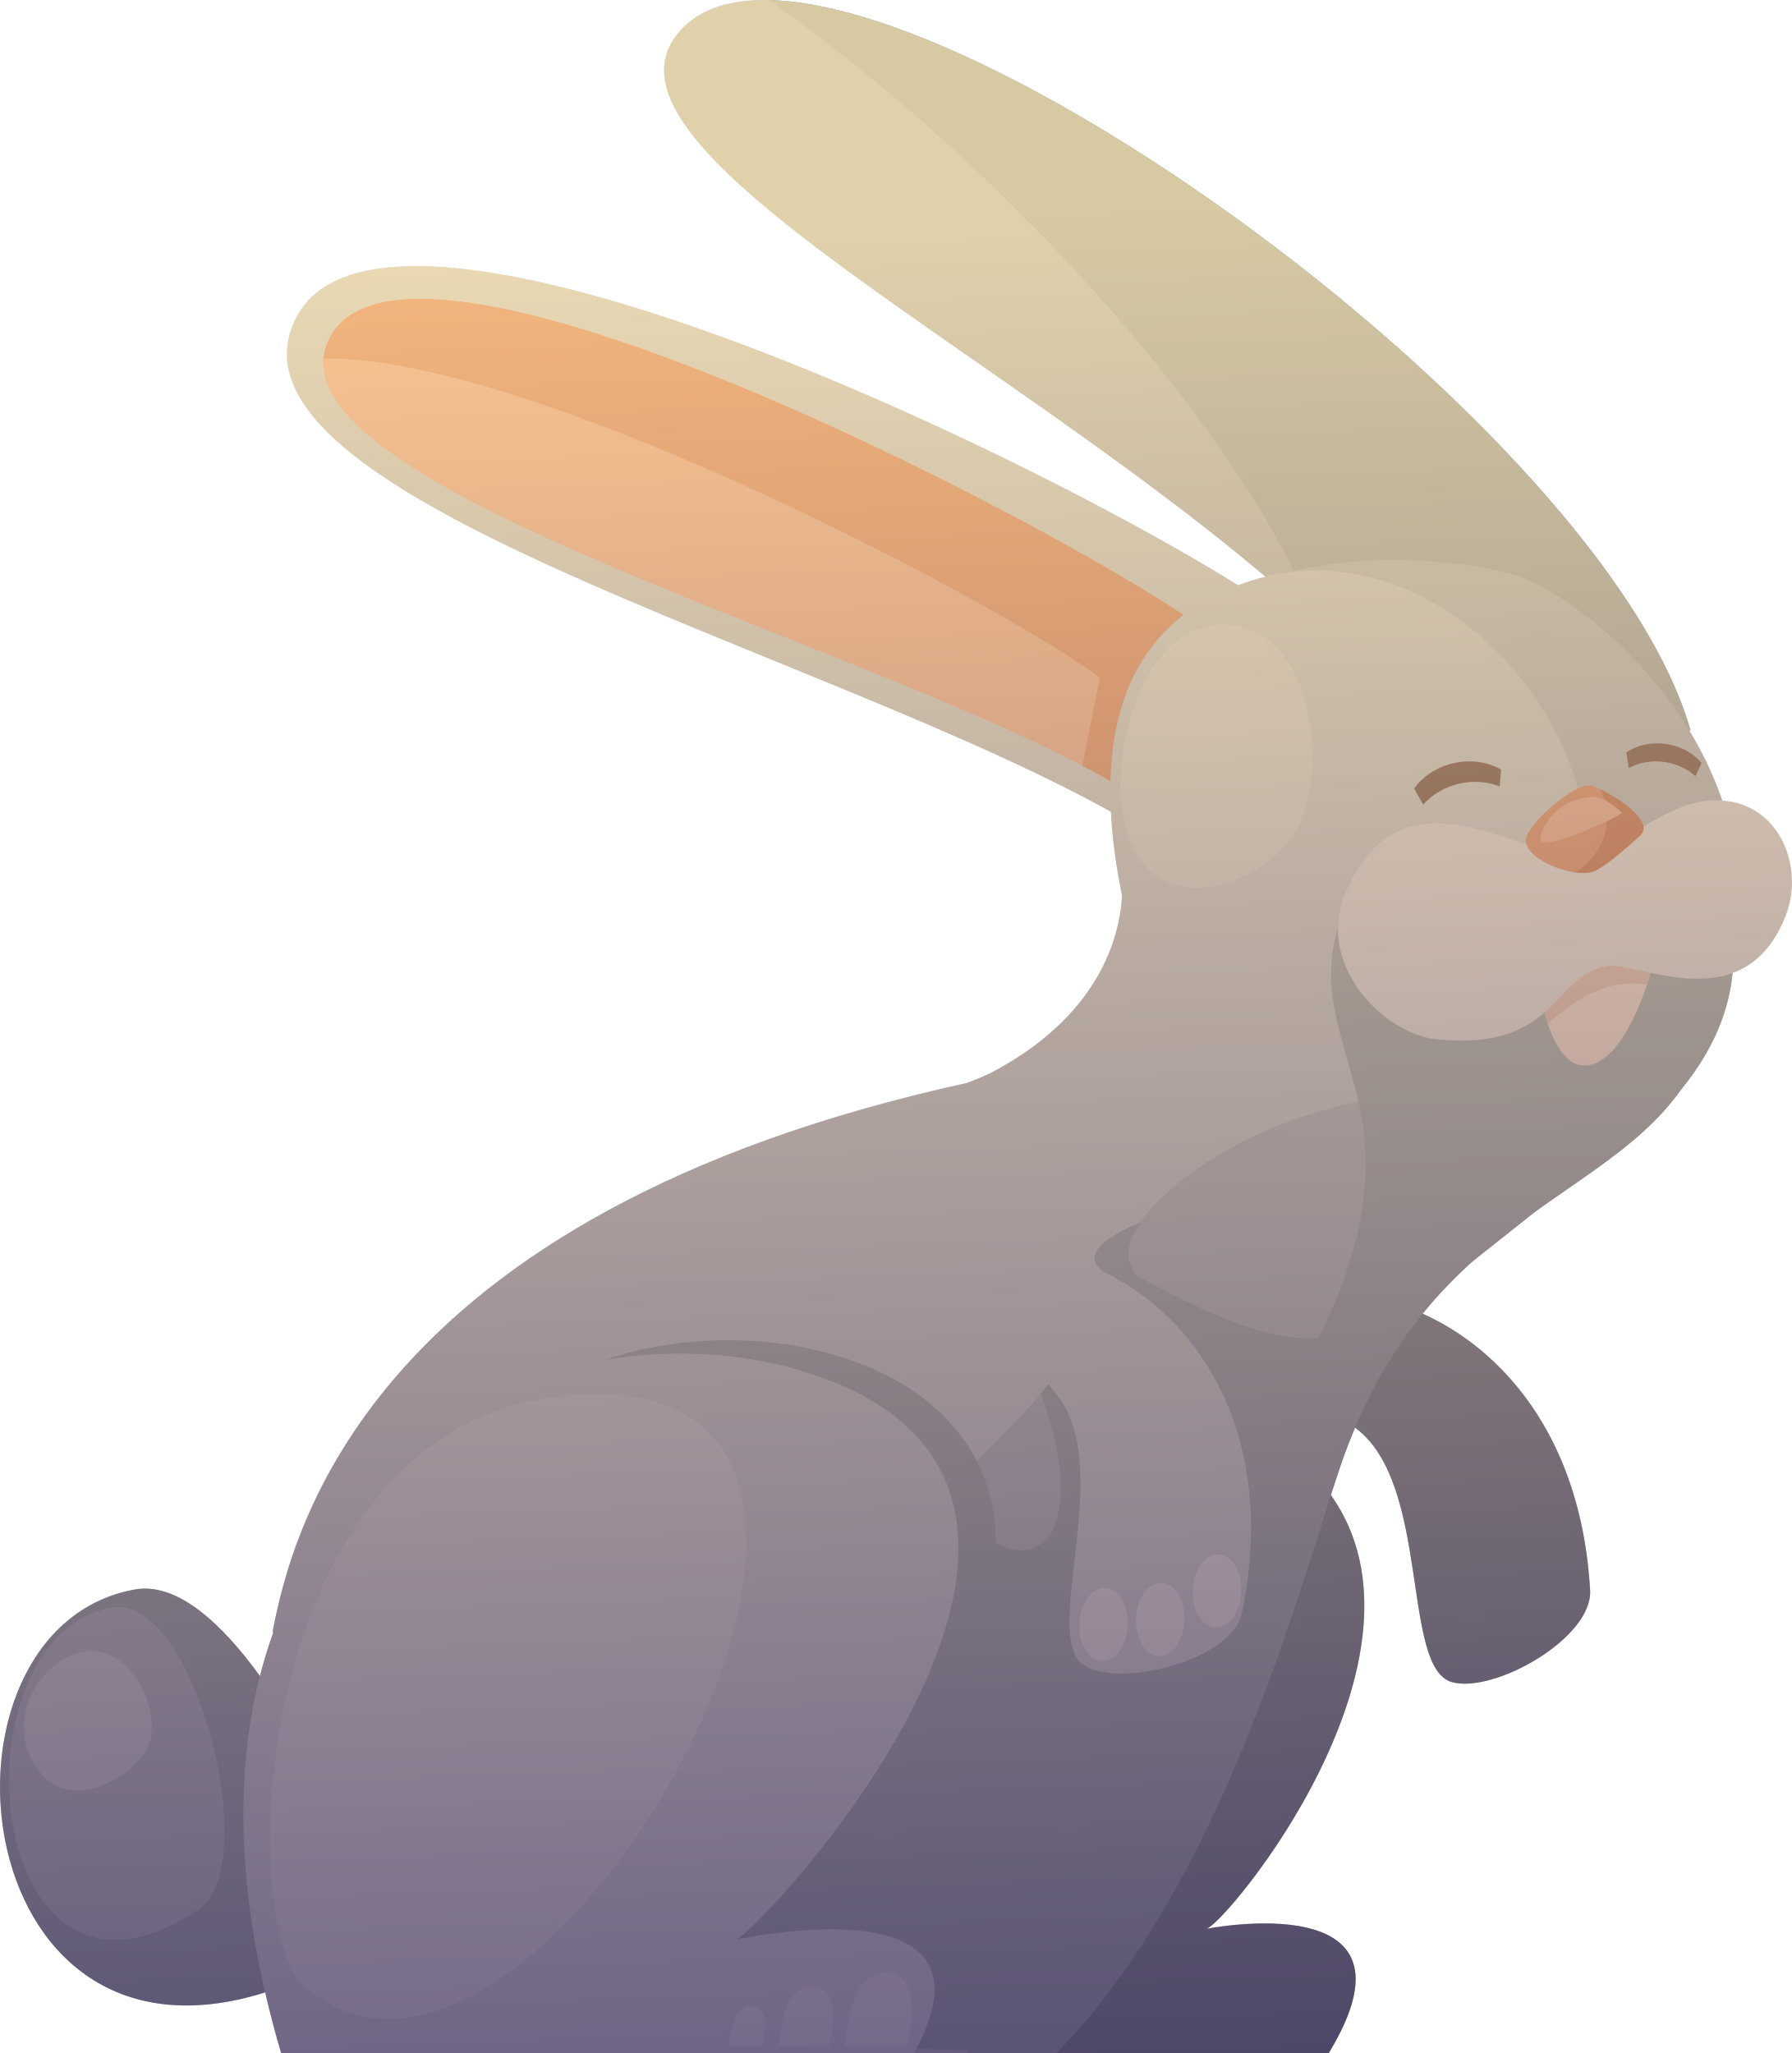
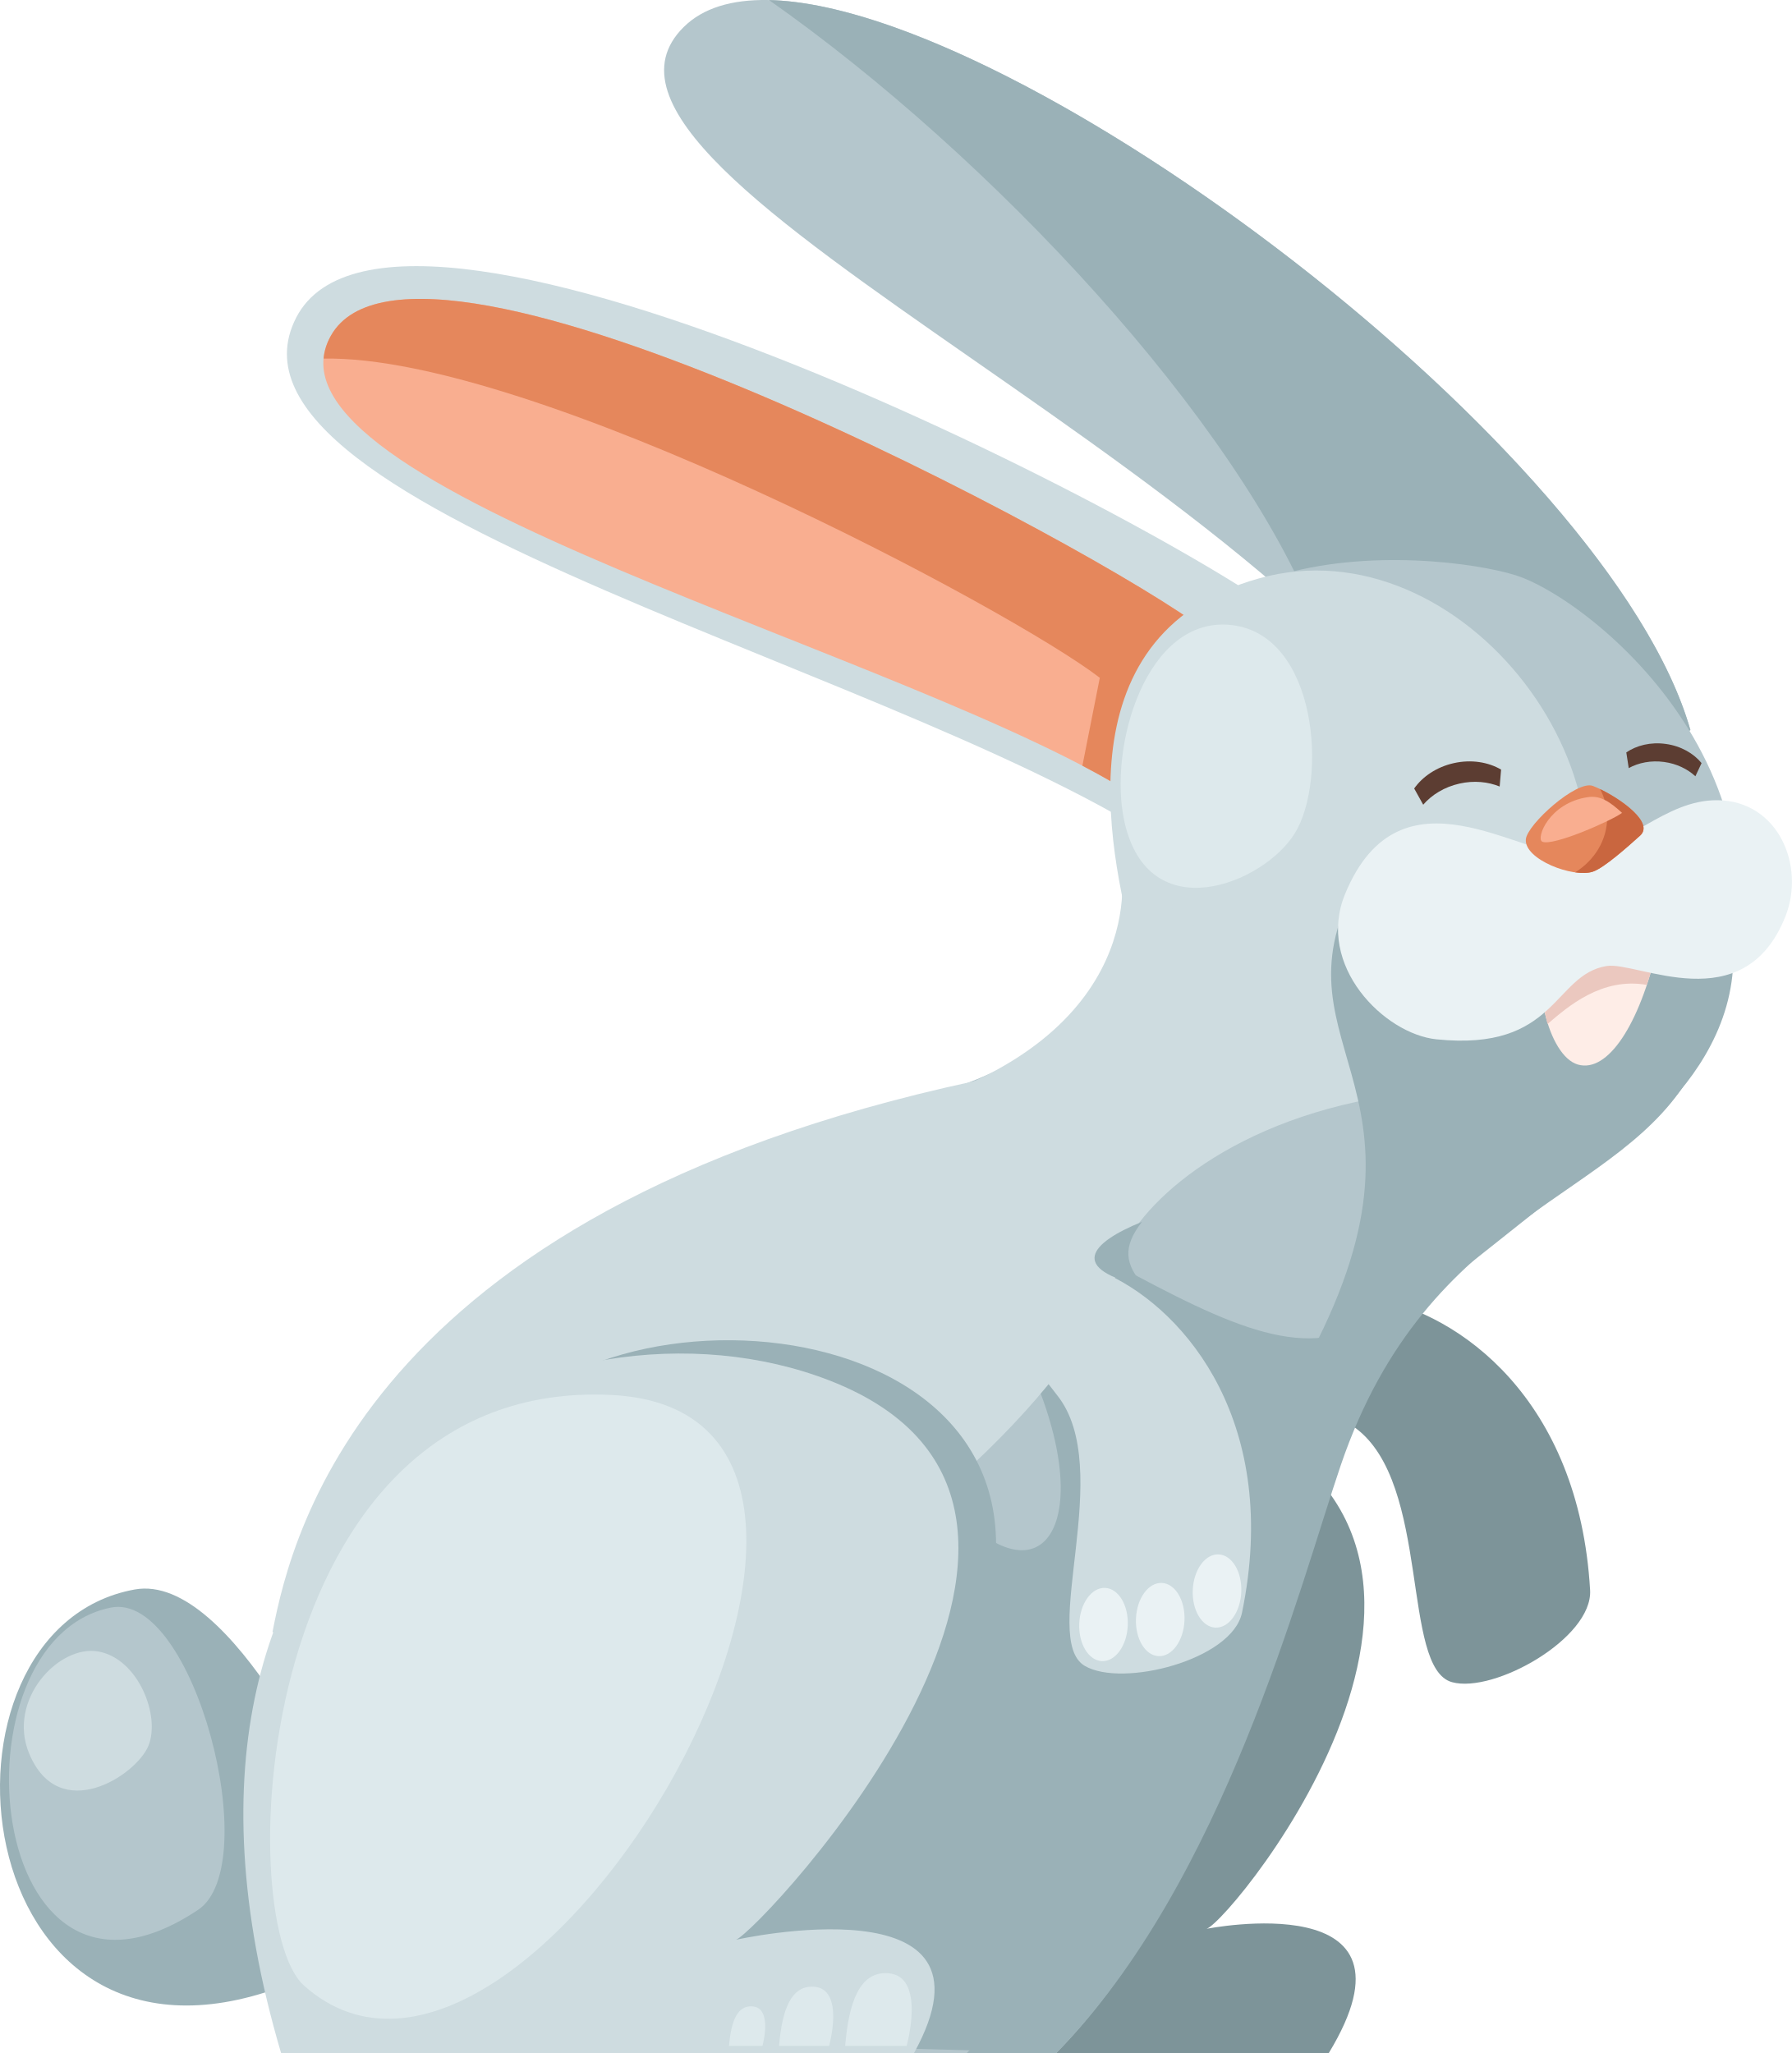
- <svg xmlns="http://www.w3.org/2000/svg" version="1.1" id="Layer_1" x="0px" y="0px" width="120.223px" height="137.749px" viewBox="0 0 120.223 137.749" enable-background="new 0 0 120.223 137.749" xml:space="preserve">
+ <svg xmlns="http://www.w3.org/2000/svg" xmlns:xlink="http://www.w3.org/1999/xlink" version="1.1" id="Layer_1" x="0px" y="0px" width="120.223px" height="137.749px" viewBox="0 0 120.223 137.749" enable-background="new 0 0 120.223 137.749" xml:space="preserve">
  <g>
    <g>
      <path fill="#CEDCE0" d="M79.369,57.483c-17.166-12.334-66.167-23.167-59.5-36.167S79.703,35.65,87.703,42.483L79.369,57.483z" />
      <path fill="#F9AE90" d="M76.328,53.521c-14.909-9.715-59.915-20.761-54.125-31c5.791-10.239,51.677,14.368,58.625,19.75    L76.328,53.521z" />
      <path fill="#E5875C" d="M22.203,22.521c-0.29,0.512-0.446,1.025-0.492,1.541c14.021-0.278,46.258,16.911,52.076,21.417    l-1.168,5.898c1.373,0.722,2.623,1.437,3.709,2.144l4.5-11.25C73.879,36.889,27.993,12.282,22.203,22.521z" />
      <path fill="#7D9499" d="M90.933,95.808c5.084,3.751,3.057,16.11,6.483,17.059c2.81,0.777,9.453-2.947,9.266-6.178    C105.195,81.031,74.567,83.734,90.933,95.808z" />
      <path fill="#7D9499" d="M80.703,94.413c23.313,8.272,2.016,34.391,0.25,35.004c0,0,15.086-3.006,8.199,8.332H43.938    C31.751,100.212,61.31,87.531,80.703,94.413z" />
      <path fill="#B4C6CC" d="M100.257,57.052C89.703,32.482,35.49,12.098,45.869,1.816c10.379-10.283,61.375,25.5,67.542,47.167    L100.257,57.052z" />
      <path fill="#9AB1B7" d="M51.597,0.006c14.844,10.421,31.458,28.181,36.756,41.73c5.281,4.869,9.617,9.994,11.904,15.315    l13.154-8.069C108.025,30.061,68.451,0.375,51.597,0.006z" />
      <path fill="#B4C6CC" d="M19.119,137.749c-5.417-23.668-2.5-52.5,41.5-63.75c9.35-2.391,16.088-6.757,15-19.5    c-1.75-20.5,22.495-17.317,26.5-15.75c5.75,2.25,21.025,15.286,11.5,33c-4.75,8.833-18.199,8.578-24.082,25.833    c-2.75,8.064-7.418,28.73-18.668,40.167C62.328,137.749,19.119,137.749,19.119,137.749z" />
      <path fill="#CEDCE0" d="M76.287,64.312c-1.678-6.315-5.501-21.667,8.166-25.5s27.167,13.834,20.167,26.167    S79.12,74.978,76.287,64.312z" />
      <path fill="#CEDCE0" d="M75.203,84.146c1.291-3.417,7.5-9.25,18.875-10.75l-18.875-15.25c0,0,2.25,11.375-14.875,16.25    L75.203,84.146z" />
      <path fill="#9AB1B7" d="M83.537,97.582c-2.75,8.064-7.418,28.73-18.668,40.167c2.614,0,4.707,0,6,0    c11.25-11.437,16.334-31.371,19.084-39.436c5.884-17.255,18.916-17.731,23.666-26.564C102.703,81.271,86.687,88.343,83.537,97.582    z" />
      <path fill="#9AB1B7" d="M61.953,98.646c7,10,11.834,4.833,7.667-5.667l5.167-8.166c7.732,4.178,13.107,6.785,17.5,3.5    c-3.979,15.617-15.504,36.153-24.5,49.333l-24.334-0.667L61.953,98.646z" />
      <path fill="#9AB1B7" d="M18.869,133.315c-21.374,7.877-24.5-24-9.833-26.666c6.578-1.195,13.833,15.333,13.833,15.333    S22.036,132.148,18.869,133.315z" />
      <path fill="#B4C6CC" d="M13.286,128.146c-14.37,9.58-16.823-18.075-5.85-20.282C12.978,106.75,17.786,125.146,13.286,128.146z" />
      <path fill="#CEDCE0" d="M70.929,93.62c3.94,4.938-1.215,16.354,1.85,18.155c2.514,1.478,9.894-0.401,10.549-3.571    C88.527,83.035,58.242,77.723,70.929,93.62z" />
      <path fill="#9AB1B7" d="M90.453,60.396c-4.865,10.703,8.125,13.5-4.625,34.125c-0.657,1.063,21.125-16.375,21.125-16.375    s11-6.25,9.125-16.25L90.453,60.396z" />
      <path fill="#FEEDE7" d="M111.199,63.537c-1.203,5.221-3.331,8.467-5.336,7.891c-2.004-0.576-3.251-5.819-1.99-8.563    C106.76,62.291,108.644,62.694,111.199,63.537z" />
      <g>
        <path fill="#EBC8BF" d="M110.486,66.083c0.204-0.61,0.393-1.264,0.566-1.954c-1.618-0.408-5.102-0.917-7.682,1.248     c-0.021,0.979,0.205,2.404,0.457,3.331C105.177,67.55,107.46,65.551,110.486,66.083z" />
      </g>
      <path fill="#EAF2F4" d="M90.244,59.983c-1.977,4.801,2.623,9.39,6.126,9.751c8.083,0.833,7.833-4.334,11.417-4.917    c2.063-0.336,9.208,3.708,12-3.333c1.347-3.398-0.487-7.744-4.542-7.793c-3.583-0.043-6.125,3.294-9.625,3.627    S93.953,50.982,90.244,59.983z" />
      <path fill="#E5875C" d="M102.37,56.317c0.083-1,3.417-4,4.5-3.583c1.392,0.535,4.225,2.381,3.167,3.333    c-0.834,0.75-2.417,2.167-3.167,2.417C105.544,58.925,102.257,57.667,102.37,56.317z" />
      <path fill="#C9663F" d="M107.357,52.949c0.295,0.575,0.471,1.209,0.471,1.885c0,1.534-0.852,2.886-2.146,3.698    c0.457,0.063,0.878,0.056,1.188-0.048c0.75-0.25,2.333-1.667,3.167-2.417C110.982,55.216,108.822,53.654,107.357,52.949z" />
      <path fill="#5C3D32" d="M100.71,51.637c-0.855-0.501-1.992-0.696-3.17-0.434c-1.16,0.259-2.096,0.902-2.661,1.702l0.606,1.088    c0.575-0.666,1.422-1.191,2.441-1.419c0.969-0.217,1.908-0.12,2.688,0.199L100.71,51.637z" />
      <path fill="#5C3D32" d="M114.16,51.202c-0.536-0.655-1.39-1.15-2.41-1.288c-1.008-0.139-1.948,0.099-2.639,0.571l0.162,1.052    c0.66-0.362,1.494-0.532,2.378-0.411c0.841,0.114,1.565,0.471,2.095,0.959L114.16,51.202z" />
      <path fill="#F9AE90" d="M108.824,54.539c-0.604,0.479-4.652,2.274-5.354,1.934c-0.439-0.215,0.459-2.623,3.09-2.991    C107.405,53.362,108.055,53.839,108.824,54.539z" />
-       <path fill="#CEDCE0" d="M18.286,109.479c1.333-6.833,6.593-28.854,49-37.333c6.666-1.333,19.5,10.167-9,32    C29.786,125.979,18.286,109.479,18.286,109.479z" />
-       <path fill="#9AB1B7" d="M66.828,103.646c0-18.518-35.5-17.53-35.5-1.625c0,8.284,19.091,16.125,25.063,16.125    S66.828,111.93,66.828,103.646z" />
+       <path fill="#CEDCE0" d="M18.286,109.479c1.333-6.833,6.593-28.854,49-37.333c6.666-1.333,19.5,10.167-9,32    S18.286,109.479,18.286,109.479z" />
+       <path fill="#9AB1B7" d="M66.828,103.646c0-18.518-35.5-17.53-35.5-1.625c0,8.284,19.091,16.125,25.063,16.125    C62.363,118.146,66.828,111.93,66.828,103.646z" />
      <path fill="#CEDCE0" d="M55.683,92.637c21.896,8.547-4.645,36.88-6.304,37.514c0,0,18.413-4.116,11.944,7.598H18.857    C7.411,98.967,37.469,85.528,55.683,92.637z" />
-       <ellipse transform="matrix(0.999 0.0441 -0.0441 0.999 4.8759 -3.1575)" fill="#EAF2F4" cx="74.042" cy="108.996" rx="1.629" ry="2.459" />
-       <ellipse transform="matrix(0.999 0.0444 -0.0444 0.999 4.8985 -3.3474)" fill="#EAF2F4" cx="77.847" cy="108.664" rx="1.629" ry="2.458" />
-       <ellipse transform="matrix(0.999 0.0441 -0.0441 0.999 4.7842 -3.4953)" fill="#EAF2F4" cx="81.658" cy="106.748" rx="1.629" ry="2.459" />
+       <ellipse transform="matrix(0.0441 -0.999 0.999 0.0441 -38.1154 178.1549)" fill="#EAF2F4" cx="74.037" cy="108.995" rx="2.459" ry="1.629" />
+       <ellipse transform="matrix(0.0444 -0.999 0.999 0.0444 -34.1706 181.6055)" fill="#EAF2F4" cx="77.843" cy="108.664" rx="2.458" ry="1.629" />
+       <ellipse transform="matrix(0.0441 -0.999 0.999 0.0441 -28.59 183.6147)" fill="#EAF2F4" cx="81.653" cy="106.747" rx="2.459" ry="1.629" />
      <path fill="#DDE9EC" d="M20.398,133.228c-4.928-4.393-3.437-40.765,20.587-39.633C65.008,94.727,35.497,146.689,20.398,133.228z" />
      <path fill="#9AB1B7" d="M76.619,81.979c-3.5,1.416-5,3.166,0.167,4.333C75.439,84.833,75.307,83.661,76.619,81.979z" />
      <path fill="#DDE9EC" d="M75.444,55.155c-1.132-5.023,1.468-13.902,7.217-13.212s6.406,10.419,4.207,13.972    C84.761,59.317,77.074,62.387,75.444,55.155z" />
      <path fill="#DDE9EC" d="M48.911,137.271c0.136-1.631,0.543-2.719,1.563-2.65c1.398,0.093,0.68,2.65,0.68,2.65H48.911z" />
      <path fill="#DDE9EC" d="M52.268,137.271c0.204-2.442,0.814-4.07,2.34-3.969c2.093,0.14,1.018,3.969,1.018,3.969H52.268z" />
      <path fill="#DDE9EC" d="M56.703,137.271c0.25-3,1-5,2.875-4.875c2.571,0.172,1.25,4.875,1.25,4.875H56.703z" />
      <path fill="#CEDCE0" d="M1.953,117.647c-1.488-3.596,2-7.334,4.667-6.834s4.166,4.334,3.333,6.334S3.953,122.481,1.953,117.647z" />
    </g>
-     <defs>
-       <filter id="Adobe_OpacityMaskFilter" filterUnits="userSpaceOnUse" x="0" y="0.003" width="120.223" height="137.746">
-         <feFlood style="flood-color:white;flood-opacity:1" result="back" />
-         <feBlend in="SourceGraphic" in2="back" mode="normal" />
-       </filter>
-     </defs>
-     <mask maskUnits="userSpaceOnUse" x="0" y="0.003" width="120.223" height="137.746" id="SVGID_1_">
-       <g filter="url(#Adobe_OpacityMaskFilter)">
+     <g>
+       <g>
        <defs>
-           <filter id="Adobe_OpacityMaskFilter_1_" filterUnits="userSpaceOnUse" x="0" y="0.003" width="120.222" height="137.746">
-             <feFlood style="flood-color:white;flood-opacity:1" result="back" />
-             <feBlend in="SourceGraphic" in2="back" mode="normal" />
-           </filter>
+           <polygon id="SVGID_2_" points="1,1 2,1 1,2     " />
        </defs>
-         <mask maskUnits="userSpaceOnUse" x="0" y="0.003" width="120.222" height="137.746" id="SVGID_1_">
-           <g filter="url(#Adobe_OpacityMaskFilter_1_)">
- 				</g>
-         </mask>
-         <linearGradient id="SVGID_2_" gradientUnits="userSpaceOnUse" x1="57.359" y1="12.007" x2="62.026" y2="143.673">
+         <defs>
+           <polygon id="SVGID_3_" points="-1,-1 -2,-1 -1,-2     " />
+         </defs>
+         <clipPath id="SVGID_4_">
+           <use xlink:href="#SVGID_2_" overflow="visible" />
+         </clipPath>
+         <clipPath id="SVGID_5_" clip-path="url(#SVGID_4_)">
+           <use xlink:href="#SVGID_3_" overflow="visible" />
+         </clipPath>
+         <linearGradient id="SVGID_6_" gradientUnits="userSpaceOnUse" x1="48.99" y1="804.924" x2="53.657" y2="673.258" gradientTransform="matrix(1 0 0 -1 8.3701 816.9307)">
          <stop offset="0.021" style="stop-color:#999999" />
          <stop offset="1" style="stop-color:#FFFFFF" />
        </linearGradient>
-         <path mask="url(#SVGID_1_)" fill="url(#SVGID_2_)" d="M115.542,53.714c-0.571-1.681-1.327-3.246-2.203-4.687l0.073-0.045     c-0.154-0.541-0.344-1.093-0.553-1.649c-0.03-0.083-0.059-0.164-0.09-0.246c-0.207-0.534-0.439-1.074-0.691-1.621     c-0.047-0.102-0.095-0.203-0.144-0.306c-0.262-0.55-0.543-1.104-0.849-1.665c-0.046-0.083-0.094-0.167-0.141-0.251     c-0.324-0.584-0.665-1.171-1.033-1.765c-0.006-0.009-0.01-0.017-0.016-0.024c-0.371-0.599-0.771-1.202-1.186-1.809     c-0.062-0.091-0.121-0.181-0.184-0.271c-0.402-0.581-0.825-1.166-1.264-1.753c-0.081-0.107-0.162-0.216-0.244-0.324     c-0.447-0.59-0.908-1.183-1.39-1.776c-0.066-0.082-0.136-0.165-0.203-0.247c-0.501-0.615-1.017-1.231-1.552-1.848     c-0.011-0.013-0.021-0.025-0.031-0.037c-0.54-0.622-1.1-1.244-1.672-1.866c-0.083-0.092-0.166-0.183-0.25-0.274     c-0.553-0.597-1.119-1.193-1.697-1.788c-0.102-0.104-0.203-0.208-0.305-0.313c-0.588-0.6-1.186-1.198-1.797-1.795     c-0.075-0.073-0.152-0.146-0.228-0.22c-0.639-0.619-1.286-1.237-1.948-1.851c-0.008-0.007-0.015-0.015-0.022-0.021     c-0.664-0.616-1.341-1.228-2.024-1.835c-0.091-0.08-0.18-0.16-0.271-0.24c-0.66-0.584-1.329-1.163-2.006-1.737     c-0.105-0.089-0.211-0.179-0.316-0.268c-0.688-0.58-1.381-1.155-2.081-1.724c-0.066-0.054-0.132-0.106-0.197-0.159     c-1.466-1.185-2.957-2.341-4.462-3.462c-0.085-0.063-0.169-0.126-0.253-0.188c-0.726-0.538-1.453-1.066-2.184-1.587     c-0.095-0.066-0.189-0.133-0.283-0.2c-0.743-0.526-1.488-1.044-2.232-1.55c-0.045-0.03-0.09-0.06-0.134-0.089     c-1.546-1.047-3.093-2.045-4.628-2.99C74.78,9.19,74.707,9.144,74.634,9.1c-0.74-0.453-1.477-0.893-2.209-1.318     c-0.078-0.045-0.154-0.089-0.232-0.134c-0.746-0.432-1.49-0.851-2.227-1.252c-0.024-0.014-0.049-0.026-0.073-0.04     c-1.519-0.825-3.011-1.583-4.466-2.269c-0.057-0.026-0.114-0.054-0.172-0.08c-0.698-0.327-1.389-0.636-2.068-0.927     C63.123,3.053,63.06,3.027,62.996,3c-0.69-0.292-1.372-0.568-2.04-0.821c-0.012-0.005-0.023-0.009-0.035-0.014     c-1.37-0.519-2.688-0.949-3.943-1.288c-0.048-0.014-0.097-0.027-0.146-0.04c-0.599-0.159-1.183-0.296-1.752-0.411     c-0.051-0.01-0.101-0.02-0.152-0.029c-0.577-0.113-1.139-0.205-1.681-0.27c-0.006-0.001-0.012-0.001-0.018-0.002     c-3.206-0.378-5.765,0.11-7.361,1.691c-7.659,7.588,19.853,20.677,39.042,36.89c-0.153,0.038-0.307,0.063-0.459,0.106     c-0.485,0.136-0.943,0.291-1.386,0.455C67.685,29.706,25.742,9.865,19.869,21.316c-6.118,11.93,34.641,22.035,54.66,33.15     c0.102,1.979,0.399,3.907,0.75,5.638c-0.165,2.824-1.553,8.121-8.926,11.947c-0.482,0.217-0.977,0.423-1.485,0.616     C24.7,81.489,19.593,102.78,18.286,109.479c0,0,0.018,0.024,0.045,0.063c-0.337,0.934-0.635,1.904-0.893,2.911     c-2.481-3.421-5.508-6.33-8.403-5.804c-14.416,2.62-11.641,33.459,8.754,27.033c0.306,1.324,0.657,2.677,1.067,4.066h0.262     c0,0,12.138,0,24.819,0h17.386h3.545h6h18.283c6.887-11.338-8.199-8.332-8.199-8.332c1.45-0.504,16.062-18.2,8.34-29.097     c0.234-0.727,0.455-1.403,0.66-2.007c0.302-0.886,0.627-1.717,0.965-2.517c0.006,0.004,0.01,0.008,0.016,0.012     c5.084,3.751,3.057,16.11,6.483,17.059c2.81,0.777,9.453-2.947,9.266-6.178c-0.608-10.489-6.087-16.237-11.233-18.544     c1.066-1.313,2.185-2.459,3.324-3.489c1.521-1.204,2.968-2.354,4.214-3.346c3.784-2.712,7.394-4.826,9.735-8.125     c1.719-2.072,3.222-4.741,3.515-7.897c1.413-0.517,2.688-1.632,3.55-3.804C121.099,58.171,119.384,53.97,115.542,53.714z" />
+         <path clip-path="url(#SVGID_5_)" fill="url(#SVGID_6_)" d="M115.542,53.714c-0.571-1.681-1.327-3.246-2.203-4.687l0.073-0.045     c-0.154-0.541-0.344-1.093-0.553-1.649c-0.03-0.083-0.059-0.164-0.09-0.246c-0.207-0.534-0.439-1.074-0.691-1.621     c-0.047-0.102-0.095-0.203-0.144-0.306c-0.262-0.55-0.543-1.104-0.849-1.665c-0.046-0.083-0.094-0.167-0.141-0.251     c-0.324-0.584-0.665-1.171-1.033-1.765c-0.006-0.009-0.01-0.017-0.016-0.024c-0.371-0.599-0.771-1.202-1.186-1.809     c-0.062-0.091-0.121-0.181-0.184-0.271c-0.402-0.581-0.825-1.166-1.264-1.753c-0.081-0.107-0.162-0.216-0.244-0.324     c-0.447-0.59-0.908-1.183-1.39-1.776c-0.066-0.082-0.136-0.165-0.203-0.247c-0.501-0.615-1.017-1.231-1.552-1.848     c-0.011-0.013-0.021-0.025-0.031-0.037c-0.54-0.622-1.1-1.244-1.672-1.866c-0.083-0.092-0.166-0.183-0.25-0.274     c-0.553-0.597-1.119-1.193-1.697-1.788c-0.102-0.104-0.203-0.208-0.305-0.313c-0.588-0.6-1.186-1.198-1.797-1.795     c-0.075-0.073-0.152-0.146-0.228-0.22c-0.639-0.619-1.286-1.237-1.948-1.851c-0.008-0.007-0.015-0.015-0.022-0.021     c-0.664-0.616-1.341-1.228-2.024-1.835c-0.091-0.08-0.18-0.16-0.271-0.24c-0.66-0.584-1.329-1.163-2.006-1.737     c-0.105-0.089-0.211-0.179-0.316-0.268c-0.688-0.58-1.381-1.155-2.081-1.724c-0.066-0.054-0.132-0.106-0.197-0.159     c-1.466-1.185-2.957-2.341-4.462-3.462c-0.085-0.063-0.169-0.126-0.253-0.188c-0.726-0.538-1.453-1.066-2.184-1.587     c-0.095-0.066-0.189-0.133-0.283-0.2c-0.743-0.526-1.488-1.044-2.232-1.55c-0.045-0.03-0.09-0.06-0.134-0.089     c-1.546-1.047-3.093-2.045-4.628-2.99C74.78,9.19,74.707,9.144,74.634,9.1c-0.74-0.453-1.477-0.893-2.209-1.318     c-0.078-0.045-0.154-0.089-0.232-0.134c-0.746-0.432-1.49-0.851-2.227-1.252c-0.024-0.014-0.049-0.026-0.073-0.04     c-1.519-0.825-3.011-1.583-4.466-2.269c-0.057-0.026-0.114-0.054-0.172-0.08c-0.698-0.327-1.389-0.636-2.068-0.927     C63.123,3.053,63.06,3.027,62.996,3c-0.69-0.292-1.372-0.568-2.04-0.821c-0.012-0.005-0.023-0.009-0.035-0.014     c-1.37-0.519-2.688-0.949-3.943-1.288c-0.048-0.014-0.097-0.027-0.146-0.04c-0.599-0.159-1.183-0.296-1.752-0.411     c-0.051-0.01-0.101-0.021-0.152-0.029c-0.577-0.113-1.139-0.205-1.681-0.27c-0.006-0.001-0.012-0.001-0.018-0.002     c-3.206-0.378-5.765,0.11-7.361,1.691c-7.659,7.588,19.853,20.677,39.042,36.89c-0.153,0.038-0.307,0.063-0.459,0.106     c-0.485,0.136-0.943,0.291-1.386,0.455c-15.38-9.561-57.323-29.402-63.196-17.951c-6.118,11.93,34.641,22.035,54.66,33.15     c0.102,1.979,0.399,3.907,0.75,5.638c-0.165,2.824-1.553,8.121-8.926,11.947c-0.482,0.217-0.977,0.423-1.485,0.616     C24.7,81.489,19.593,102.78,18.286,109.479c0,0,0.018,0.024,0.045,0.063c-0.337,0.934-0.635,1.904-0.893,2.911     c-2.481-3.421-5.508-6.33-8.403-5.804c-14.416,2.62-11.641,33.459,8.754,27.033c0.306,1.324,0.657,2.677,1.067,4.066h0.262     c0,0,12.138,0,24.819,0h17.386h3.545h6h18.283c6.887-11.338-8.199-8.332-8.199-8.332c1.45-0.504,16.062-18.2,8.34-29.097     c0.234-0.727,0.455-1.403,0.66-2.007c0.302-0.886,0.627-1.717,0.965-2.517c0.006,0.004,0.01,0.008,0.016,0.012     c5.084,3.751,3.057,16.11,6.483,17.059c2.81,0.777,9.453-2.947,9.266-6.178c-0.608-10.489-6.087-16.237-11.233-18.544     c1.066-1.313,2.185-2.459,3.324-3.489c1.521-1.204,2.968-2.354,4.214-3.346c3.784-2.712,7.394-4.826,9.735-8.125     c1.719-2.072,3.222-4.741,3.515-7.897c1.413-0.517,2.688-1.632,3.55-3.804C121.099,58.171,119.384,53.97,115.542,53.714z" />
      </g>
-     </mask>
-     <linearGradient id="SVGID_3_" gradientUnits="userSpaceOnUse" x1="57.359" y1="12.007" x2="62.026" y2="143.673">
-       <stop offset="0.021" style="stop-color:#FFD995" />
-       <stop offset="1" style="stop-color:#260C44" />
-     </linearGradient>
-     <path opacity="0.6" fill="url(#SVGID_3_)" d="M115.542,53.714c-0.571-1.681-1.327-3.246-2.203-4.687l0.073-0.045   c-0.154-0.541-0.344-1.093-0.553-1.649c-0.03-0.083-0.059-0.164-0.09-0.246c-0.207-0.534-0.439-1.074-0.691-1.621   c-0.047-0.102-0.095-0.203-0.144-0.306c-0.262-0.55-0.543-1.104-0.849-1.665c-0.046-0.083-0.094-0.167-0.141-0.251   c-0.324-0.584-0.665-1.171-1.033-1.765c-0.006-0.009-0.01-0.017-0.016-0.024c-0.371-0.599-0.771-1.202-1.186-1.809   c-0.062-0.091-0.121-0.181-0.184-0.271c-0.402-0.581-0.825-1.166-1.264-1.753c-0.081-0.107-0.162-0.216-0.244-0.324   c-0.447-0.59-0.908-1.183-1.39-1.776c-0.066-0.082-0.136-0.165-0.203-0.247c-0.501-0.615-1.017-1.231-1.552-1.848   c-0.011-0.013-0.021-0.025-0.031-0.037c-0.54-0.622-1.1-1.244-1.672-1.866c-0.083-0.092-0.166-0.183-0.25-0.274   c-0.553-0.597-1.119-1.193-1.697-1.788c-0.102-0.104-0.203-0.208-0.305-0.313c-0.588-0.6-1.186-1.198-1.797-1.795   c-0.075-0.073-0.152-0.146-0.228-0.22c-0.639-0.619-1.286-1.237-1.948-1.851c-0.008-0.007-0.015-0.015-0.022-0.021   c-0.664-0.616-1.341-1.228-2.024-1.835c-0.091-0.08-0.18-0.16-0.271-0.24c-0.66-0.584-1.329-1.163-2.006-1.737   c-0.105-0.089-0.211-0.179-0.316-0.268c-0.688-0.58-1.381-1.155-2.081-1.724c-0.066-0.054-0.132-0.106-0.197-0.159   c-1.466-1.185-2.957-2.341-4.462-3.462c-0.085-0.063-0.169-0.126-0.253-0.188c-0.726-0.538-1.453-1.066-2.184-1.587   c-0.095-0.066-0.189-0.133-0.283-0.2c-0.743-0.526-1.488-1.044-2.232-1.55c-0.045-0.03-0.09-0.06-0.134-0.089   c-1.546-1.047-3.093-2.045-4.628-2.99C74.78,9.19,74.707,9.144,74.634,9.1c-0.74-0.453-1.477-0.893-2.209-1.318   c-0.078-0.045-0.154-0.089-0.232-0.134c-0.746-0.432-1.49-0.851-2.227-1.252c-0.024-0.014-0.049-0.026-0.073-0.04   c-1.519-0.825-3.011-1.583-4.466-2.269c-0.057-0.026-0.114-0.054-0.172-0.08c-0.698-0.327-1.389-0.636-2.068-0.927   C63.123,3.053,63.06,3.027,62.996,3c-0.69-0.292-1.372-0.568-2.04-0.821c-0.012-0.005-0.023-0.009-0.035-0.014   c-1.37-0.519-2.688-0.949-3.943-1.288c-0.048-0.014-0.097-0.027-0.146-0.04c-0.599-0.159-1.183-0.296-1.752-0.411   c-0.051-0.01-0.101-0.02-0.152-0.029c-0.577-0.113-1.139-0.205-1.681-0.27c-0.006-0.001-0.012-0.001-0.018-0.002   c-3.206-0.378-5.765,0.11-7.361,1.691c-7.659,7.588,19.853,20.677,39.042,36.89c-0.153,0.038-0.307,0.063-0.459,0.106   c-0.485,0.136-0.943,0.291-1.386,0.455C67.685,29.706,25.742,9.865,19.869,21.316c-6.118,11.93,34.641,22.035,54.66,33.15   c0.102,1.979,0.399,3.907,0.75,5.638c-0.165,2.824-1.553,8.121-8.926,11.947c-0.482,0.217-0.977,0.423-1.485,0.616   C24.7,81.489,19.593,102.78,18.286,109.479c0,0,0.018,0.024,0.045,0.063c-0.337,0.934-0.635,1.904-0.893,2.911   c-2.481-3.421-5.508-6.33-8.403-5.804c-14.416,2.62-11.641,33.459,8.754,27.033c0.306,1.324,0.657,2.677,1.067,4.066h0.262   c0,0,12.138,0,24.819,0h17.386h3.545h6h18.283c6.887-11.338-8.199-8.332-8.199-8.332c1.45-0.504,16.062-18.2,8.34-29.097   c0.234-0.727,0.455-1.403,0.66-2.007c0.302-0.886,0.627-1.717,0.965-2.517c0.006,0.004,0.01,0.008,0.016,0.012   c5.084,3.751,3.057,16.11,6.483,17.059c2.81,0.777,9.453-2.947,9.266-6.178c-0.608-10.489-6.087-16.237-11.233-18.544   c1.066-1.313,2.185-2.459,3.324-3.489c1.521-1.204,2.968-2.354,4.214-3.346c3.784-2.712,7.394-4.826,9.735-8.125   c1.719-2.072,3.222-4.741,3.515-7.897c1.413-0.517,2.688-1.632,3.55-3.804C121.099,58.171,119.384,53.97,115.542,53.714z" />
+     </g>
  </g>
</svg>
